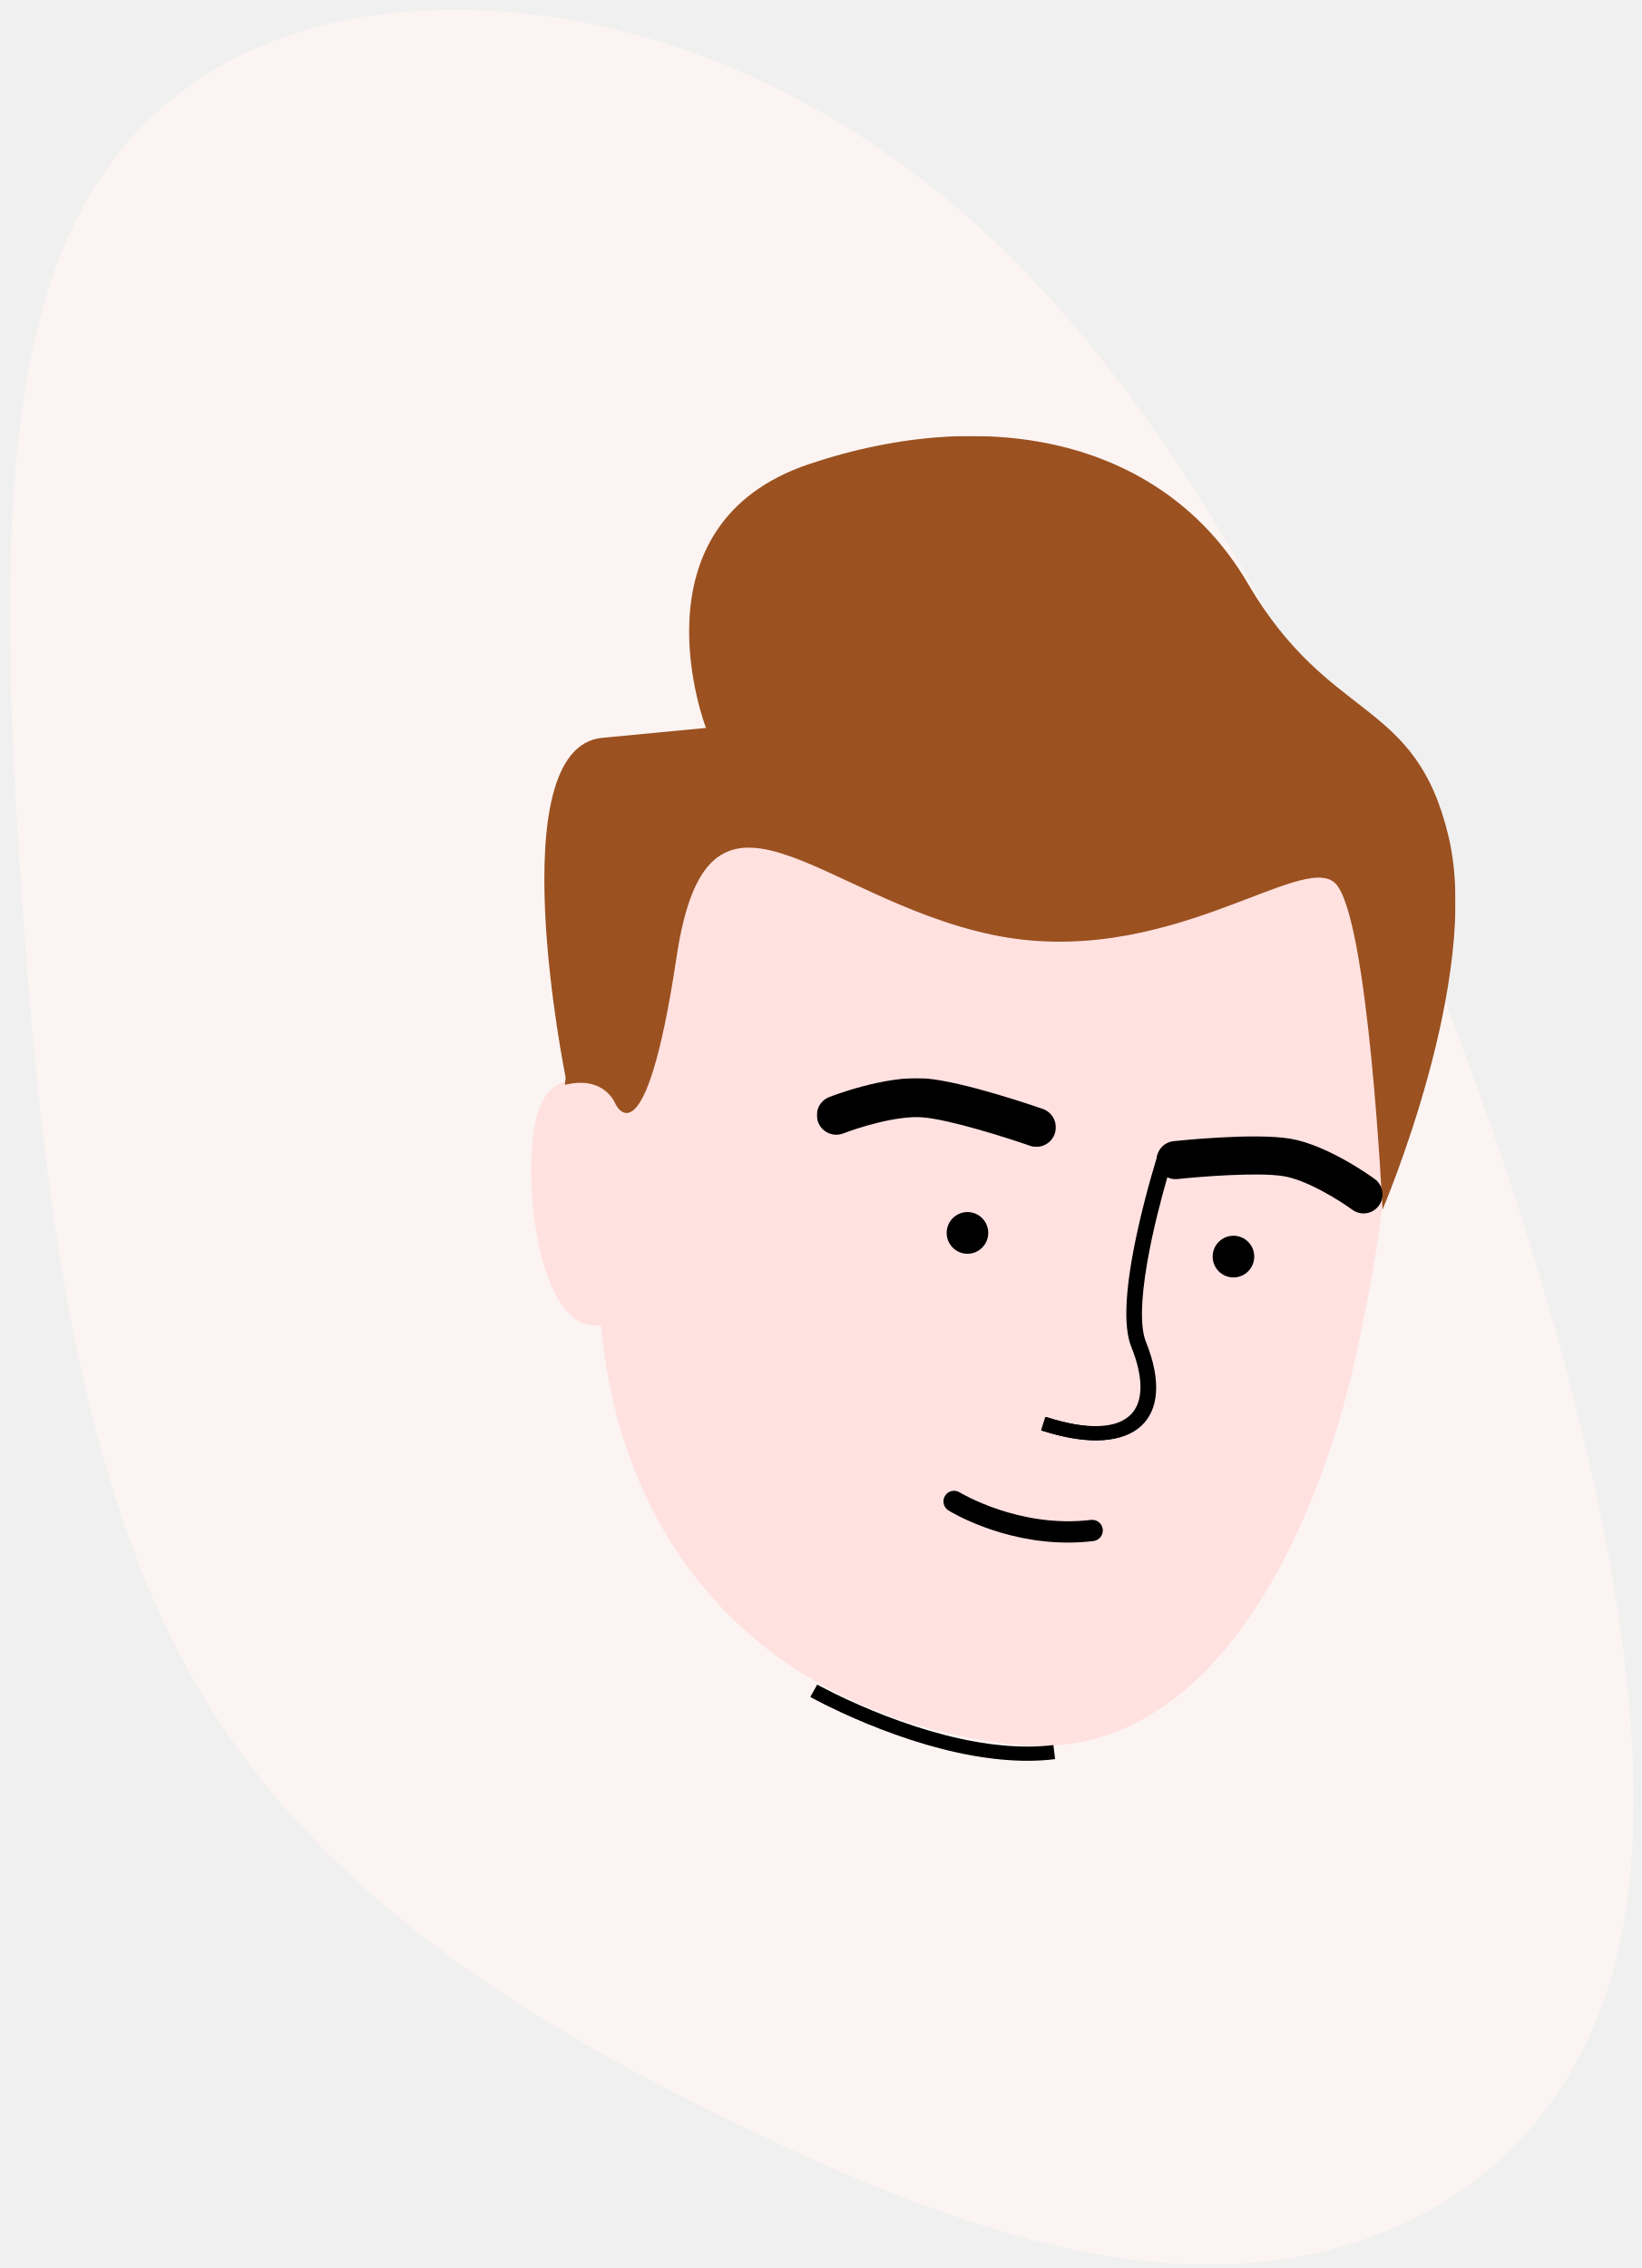
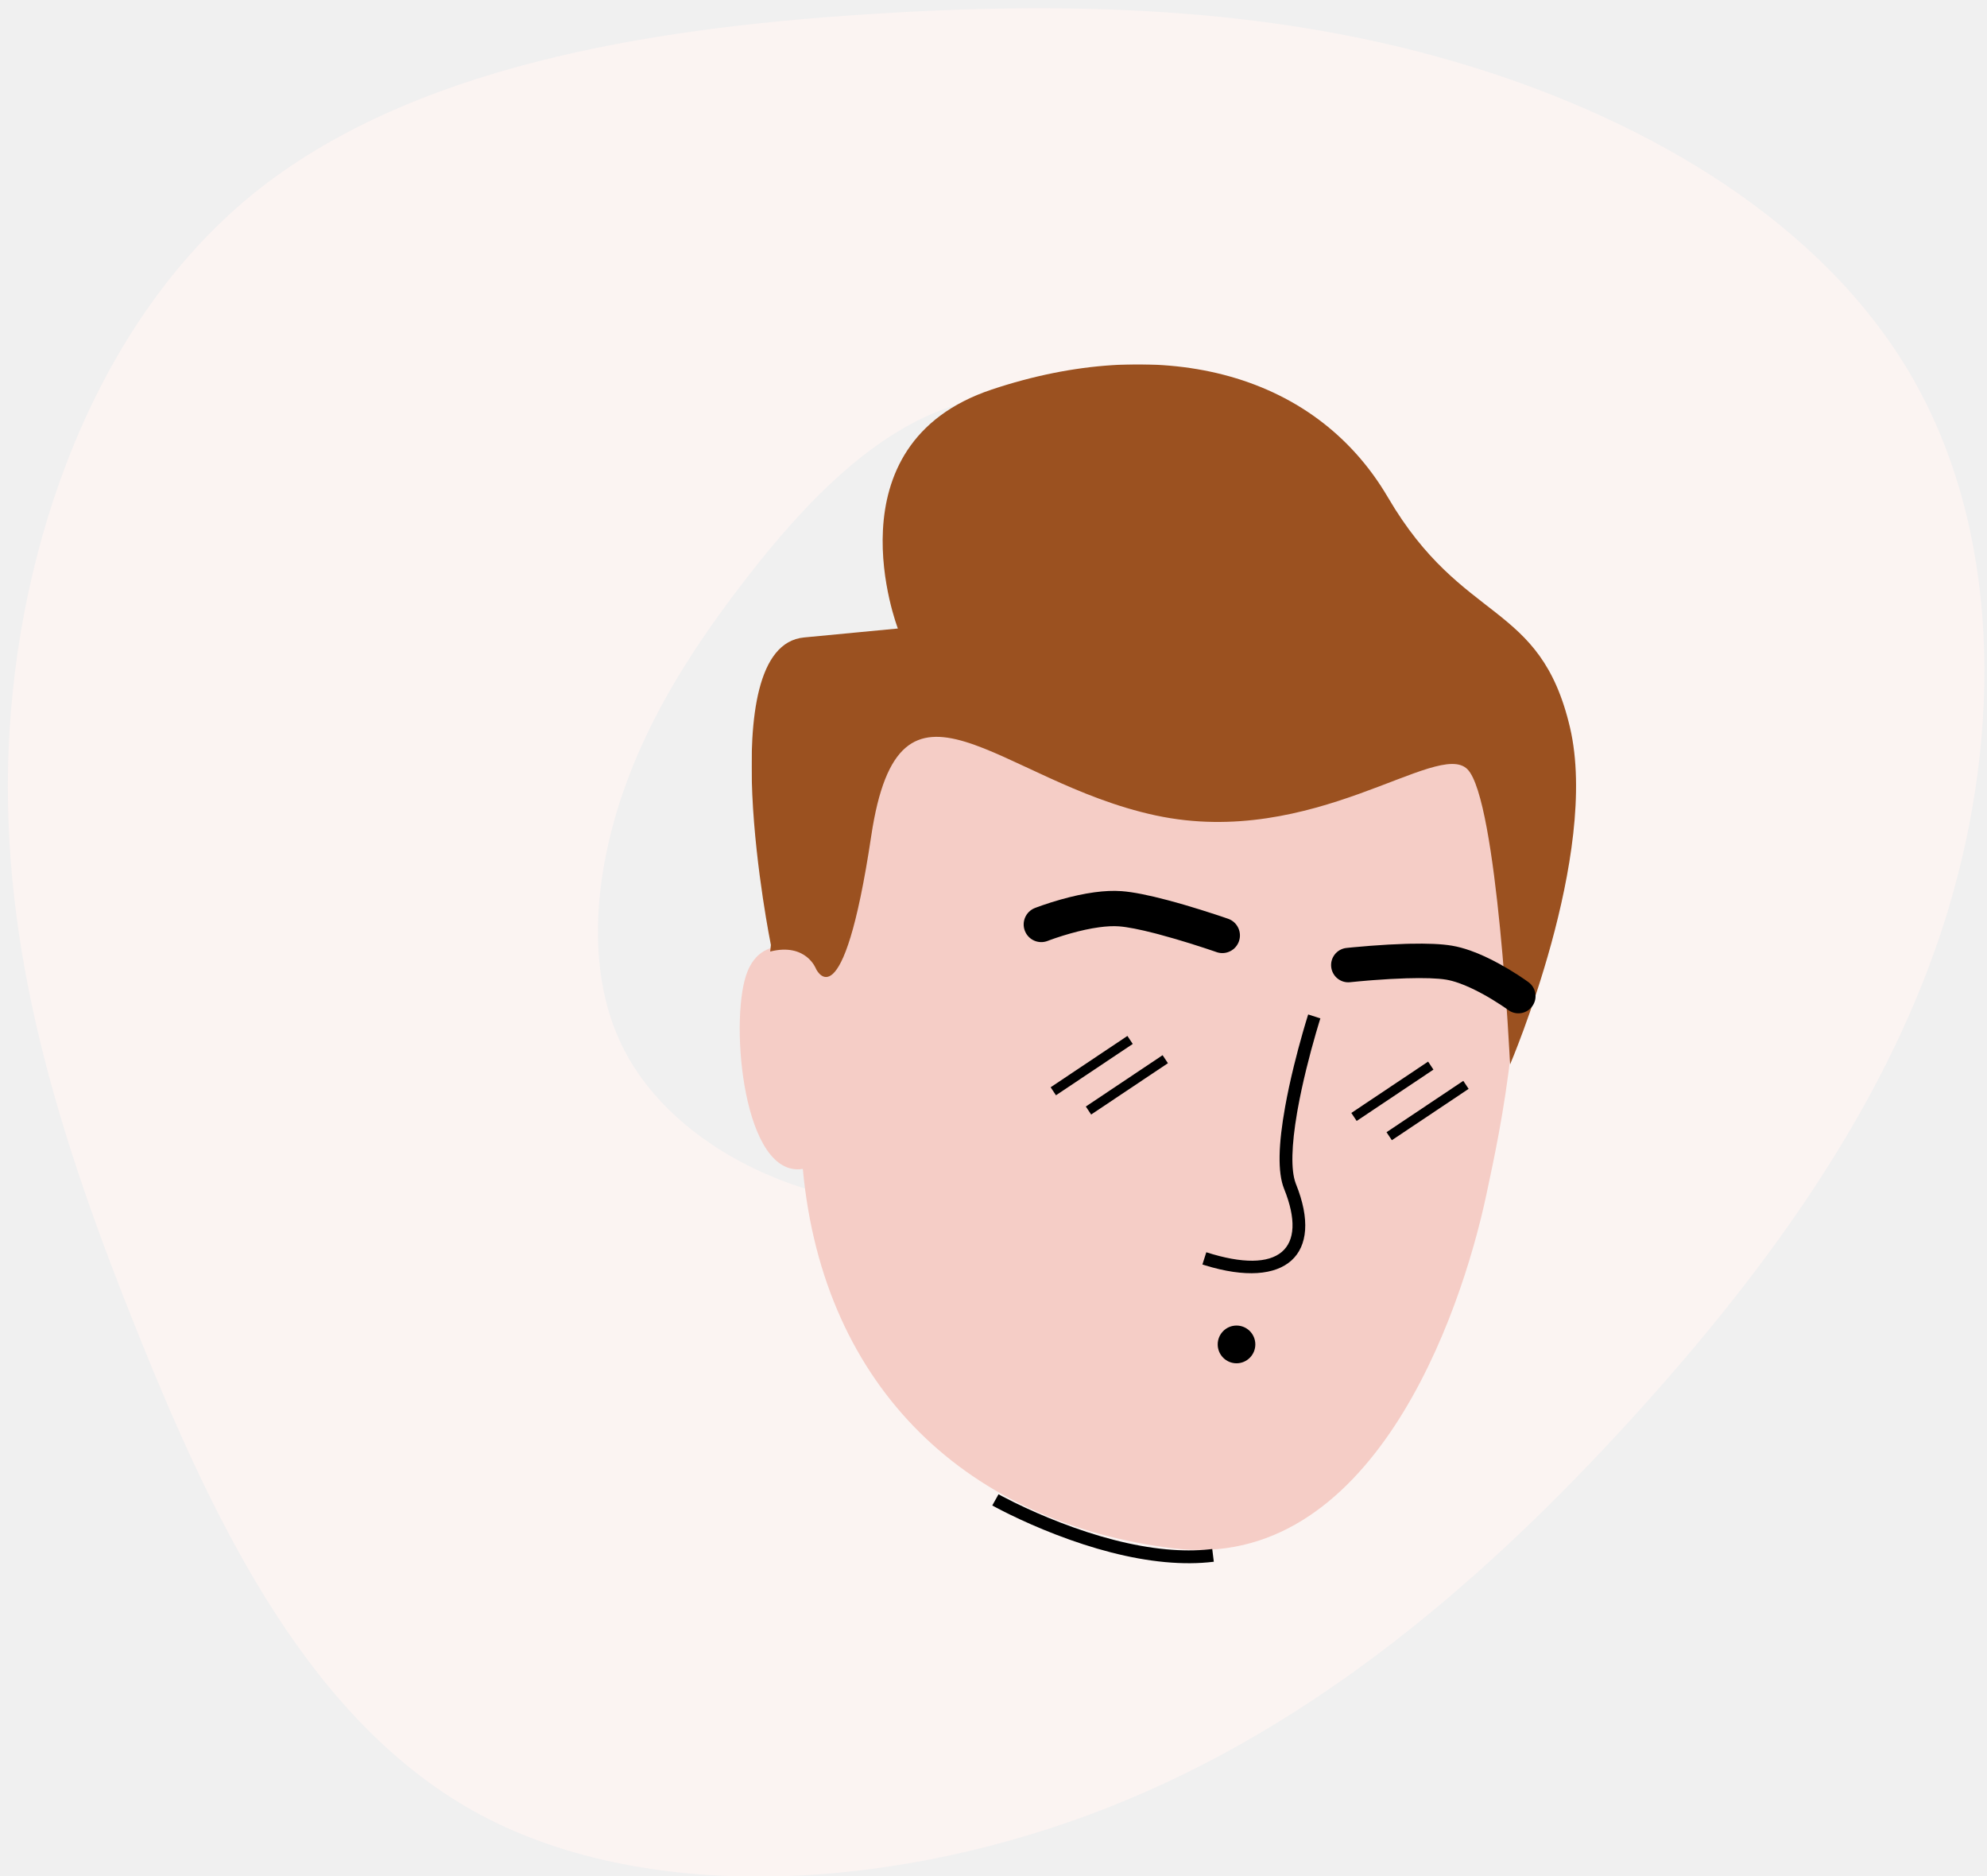
- <svg xmlns="http://www.w3.org/2000/svg" xmlns:xlink="http://www.w3.org/1999/xlink" viewBox="603.716 622.84 1208.998 1670.565" overflow="visible" width="1208.998px" height="1670.565px">
+ <svg xmlns="http://www.w3.org/2000/svg" xmlns:xlink="http://www.w3.org/1999/xlink" viewBox="392.849 647.484 1617.453 1526.772" overflow="visible" width="1617.453px" height="1526.772px">
  <defs>
    <polygon id="mastercharacteravatar-path-1" points="1.88 1.581 195.807 1.581 195.807 195.192 1.88 195.192" />
  </defs>
  <g id="Master/Character/Avatar" stroke="none" stroke-width="1" fill="none" fill-rule="evenodd">
    <g id="Avatar Background" opacity=".747" transform="translate(376, 630) scale(1 1)">
-       <g id="Avatar Background/Backdrop 5" stroke="none" stroke-width="1" fill="none" fill-rule="evenodd">
-         <path d="M898.739,105.269 L907.431,109.54 C1049.649,179.756 1203.569,272.945 1292.695,425.516 C1381.982,578.433 1406.475,790.732 1420.646,985.829 L1421.501,997.751 C1435.72,1196.433 1440.349,1375.576 1388.78,1492.155 C1337.4,1608.647 1229.821,1662.574 1097.909,1660.965 C965.998,1659.356 809.589,1601.858 675.988,1460.455 C542.197,1319.14 431.213,1093.919 349.219,864.635 C267.225,635.351 214.197,402.443 242.851,247.669 C271.858,93.159 382.524,17.222 503.182,2.638 C623.652,-11.857 754.302,34.913 898.739,105.269 Z" id="Path" fill="#FFF5F3" transform="translate(833, 830.5) scale(-1, -1) translate(-833, -830.5)" />
+       <g id="Avatar Background/Backdrop 4" stroke="none" stroke-width="1" fill="none" fill-rule="evenodd">
+         <path d="M1255.643,44.987 C1366.095,155.703 1440.456,302.853 1498.638,465.921 C1556.819,628.989 1598.2,807.267 1577.665,988.728 C1557.13,1170.543 1474.369,1354.835 1343.383,1443.266 C1213.398,1530.463 1035.842,1523.708 868.981,1506.06 L863.928,1505.522 C695.605,1487.482 539.106,1458.83 395.985,1374.997 C253.176,1291.164 123.745,1151.442 91.387,988.374 C59.661,826.587 123.076,641.225 195.594,480.339 L197.794,475.471 C270.91,313.465 352.427,176.573 462.879,65.856 C573.331,-44.86 712.718,-129.401 855.839,-134.706 C998.648,-140.012 1144.88,-65.73 1255.643,44.987 Z M849.805,338.749 L840.491,339.756 C769.966,347.606 704.279,360.33 644.044,395.412 C581.97,431.645 525.71,492.034 511.645,562.512 C498.029,631.556 524.732,710.534 555.751,779.454 L557.897,784.19 C589.678,854.21 625.111,913.375 673.121,961.227 C721.13,1009.079 781.717,1045.618 843.927,1047.911 C906.002,1050.205 969.564,1018.099 1017.709,970.247 C1064.944,923.167 1096.994,860.844 1122.101,791.723 L1123.33,788.318 C1148.62,717.84 1166.607,640.787 1157.681,562.359 C1148.755,483.778 1112.782,404.127 1055.846,365.906 C999.389,328.248 922.286,331.135 849.805,338.749 L849.805,338.749 Z" id="Shape" fill="#FFF5F3" transform="translate(833, 691) rotate(62) translate(-833, -691)" />
      </g>
    </g>
-     <path d="M1602.877,1619.341 C1581.586,1719.979 1508.654,1927.039 1348.443,1907.739 C1182.712,1887.753 1063.105,1779.101 1046.357,1598.861 C998.177,1606.511 986.814,1481.338 1000.23,1441.125 C1013.664,1400.861 1057.504,1424.405 1057.504,1424.405 L1056.818,1435.328 C1058.847,1425.166 1061.144,1414.858 1063.694,1404.42 C1136.092,1108.32 1338.865,1120.063 1338.865,1120.063 C1711.469,1139.416 1624.164,1518.719 1602.877,1619.341" id="Fill-114" fill="#ffe1e0" />
+     <path d="M1602.877,1619.341 C1581.586,1719.979 1508.654,1927.039 1348.443,1907.739 C1182.712,1887.753 1063.105,1779.101 1046.357,1598.861 C998.177,1606.511 986.814,1481.338 1000.23,1441.125 C1013.664,1400.861 1057.504,1424.405 1057.504,1424.405 L1056.818,1435.328 C1058.847,1425.166 1061.144,1414.858 1063.694,1404.42 C1136.092,1108.32 1338.865,1120.063 1338.865,1120.063 C1711.469,1139.416 1624.164,1518.719 1602.877,1619.341" id="Fill-114" fill="#f5cdc6" />
    <g id="Hairstyle" transform="translate(-144, 485) scale(2.605327 2.606426)">
      <defs>
        <polygon id="hairstylepompadour-path-1" points="0.893 0.106 258.493 0.106 258.493 218.732 0.893 218.732" />
      </defs>
      <g id="Hairstyle/Pompadour" stroke="none" stroke-width="1" fill="none" fill-rule="evenodd">
        <g id="Hairstyle" transform="translate(440, 176)">
          <mask id="hairstylepompadour-mask-2" fill="#fff">
            <use xlink:href="#hairstylepompadour-path-1" />
          </mask>
          <g id="Clip-126" />
          <path d="M6.922,181.42 C6.922,181.42 -12.034,88.187 17.279,85.395 L46.593,82.603 C46.593,82.603 24.379,25.157 75.949,7.967 C127.519,-9.224 176.276,1.679 199.718,41.667 C223.159,81.654 247.226,73.708 256.583,113.473 C265.939,153.237 237.87,218.732 237.87,218.732 C237.87,218.732 233.938,135.94 224.544,126.546 C215.15,117.151 176.429,151.531 127.149,140.971 C77.868,130.411 47.175,87.998 38.263,147.411 C29.351,206.823 21.016,188.881 21.016,188.881 C21.016,188.881 17.962,180.654 6.699,183.47 L6.922,181.42 Z" id="Fill-125" fill="#9b5120" mask="url(#hairstylepompadour-mask-2)" />
        </g>
      </g>
    </g>
    <g id="Expression" transform="translate(1135, 1336) scale(2.60396 2.611607)">
      <defs>
-         <polygon id="expressionsmile-path-1" points="0.035 0.044 67.64 0.044 67.64 19.432 0.035 19.432" />
+         <polygon id="expressionsurprised-path-1" points="0.015 0.206 47.048 0.206 47.048 15.563 0.015 15.563" />
      </defs>
-       <g id="Expression/Smile" stroke="none" stroke-width="1" fill="none" fill-rule="evenodd">
+       <g id="Expression/Surprised" stroke="none" stroke-width="1" fill="none" fill-rule="evenodd">
        <g id="Group-124" transform="translate(25, 52)" fill="#000" fill-rule="nonzero">
          <path d="M98.939,0.516 L102.748,1.738 L102.375,2.931 C102.076,3.904 101.742,5.018 101.382,6.253 C100.354,9.784 99.326,13.576 98.366,17.479 C97.3,21.818 96.385,26.025 95.67,29.998 L95.463,31.174 C93.726,41.278 93.48,48.993 95.033,53.142 L95.124,53.377 C104.002,75.34 91.946,86.478 66.642,78.679 L65.872,78.437 L67.091,74.627 C89.885,81.921 99.026,73.703 91.416,54.876 C89.321,49.694 89.643,40.899 91.734,29.289 C92.465,25.227 93.396,20.939 94.482,16.524 C95.348,13.003 96.268,9.573 97.194,6.338 L97.542,5.135 C97.751,4.418 97.951,3.741 98.141,3.107 L98.63,1.502 L98.939,0.516 Z" id="Stroke-114" />
          <path d="M0.185,153.534 L2.142,150.046 L2.856,150.435 L3.511,150.783 C4.503,151.305 5.632,151.881 6.887,152.498 L7.433,152.765 C11.654,154.821 16.322,156.878 21.3,158.798 C32.748,163.212 44.06,166.225 54.584,167.202 C59.354,167.645 63.874,167.656 68.106,167.202 L68.949,167.105 L69.438,171.075 C64.663,171.663 59.575,171.683 54.214,171.185 C43.277,170.169 31.625,167.066 19.861,162.53 C14.771,160.567 10,158.465 5.681,156.361 L4.048,155.554 C3.353,155.206 2.702,154.873 2.094,154.556 L0.963,153.958 L0.185,153.534 Z" id="Stroke-122" />
        </g>
-         <g id="Group-16" transform="translate(27, 30)">
-           <path d="M71.037,131.995 C52.166,131.995 37.938,123.351 37.27,122.938 C35.861,122.068 35.425,120.219 36.296,118.809 C37.165,117.401 39.014,116.963 40.424,117.834 C40.706,118.006 57.419,128.048 77.568,125.603 C79.201,125.405 80.707,126.575 80.908,128.22 C81.108,129.864 79.936,131.36 78.291,131.559 C75.814,131.861 73.388,131.995 71.037,131.995" id="Fill-3" fill="#000" />
-           <path d="M78.825,103.166 C74.782,103.166 69.738,102.375 63.443,100.361 L64.661,96.551 C76.385,100.302 85.045,99.996 89.046,95.687 C92.449,92.02 92.428,85.313 88.987,76.801 C86.652,71.026 87.229,60.073 90.702,44.245 C93.243,32.662 96.477,22.541 96.51,22.44 L100.318,23.662 C96.811,34.595 88.606,65.187 92.695,75.302 C97.893,88.16 95.174,94.964 91.977,98.408 C89.697,100.866 85.718,103.166 78.825,103.166" id="Fill-5" fill="#000" />
-           <g id="Group-9" transform="translate(0, 0.956)">
-             <mask id="expressionsmile-mask-2" fill="#fff">
-               <use xlink:href="#expressionsmile-path-1" />
+         <g id="Group-31" transform="translate(43, 35)">
+           <g id="Group-8" transform="translate(94, 0.154)">
+             <mask id="expressionsurprised-mask-2" fill="#fff">
+               <use xlink:href="#expressionsurprised-path-1" />
            </mask>
-             <g id="Clip-8" />
-             <path d="M62.139,19.432 C61.538,19.432 60.926,19.332 60.327,19.123 C54.491,17.087 37.634,11.675 29.822,11.097 C22.466,10.552 11.243,14.186 7.539,15.633 C4.71,16.737 1.521,15.342 0.415,12.515 C-0.692,9.687 0.701,6.499 3.528,5.39 C4.164,5.141 19.26,-0.716 30.634,0.127 C41.489,0.931 63.039,8.419 63.951,8.738 C66.819,9.739 68.332,12.875 67.332,15.743 C66.54,18.011 64.413,19.432 62.139,19.432" id="Fill-7" fill="#000" mask="url(#expressionsmile-mask-2)" />
+             <g id="Clip-7" />
          </g>
-           <path d="M154.677,39.164 C153.575,39.164 152.463,38.827 151.506,38.124 C148.447,35.885 139.002,29.817 132.137,28.669 C124.812,27.445 107.96,28.829 102.084,29.465 C99.137,29.779 96.488,27.652 96.169,24.706 C95.849,21.758 97.98,19.108 100.927,18.79 C101.849,18.689 123.628,16.361 133.907,18.079 C144.715,19.886 157.328,29.078 157.86,29.468 C160.249,31.224 160.764,34.584 159.009,36.974 C157.957,38.406 156.328,39.164 154.677,39.164" id="Fill-10" fill="#000" />
+           <path d="M64.415,120.348 C64.415,123.595 61.783,126.228 58.535,126.228 C55.288,126.228 52.655,123.595 52.655,120.348 C52.655,117.1 55.288,114.468 58.535,114.468 C61.783,114.468 64.415,117.1 64.415,120.348" id="Fill-11" fill="#000" />
+           <line x1="1.262" y1="41.457" x2="25.262" y2="25.457" id="Fill-15" fill="#FFF" />
+           <polygon id="Fill-17" fill="#000" points="2.094 42.705 0.429 40.209 24.43 24.209 26.093 26.705" />
+           <line x1="12.261" y1="47.457" x2="36.261" y2="31.457" id="Fill-19" fill="#FFF" />
+           <polygon id="Fill-21" fill="#000" points="13.094 48.705 11.43 46.209 35.429 30.209 37.093 32.705" />
+           <line x1="95.261" y1="49.457" x2="119.261" y2="33.457" id="Fill-23" fill="#FFF" />
+           <polygon id="Fill-25" fill="#000" points="96.094 50.705 94.43 48.209 118.43 32.209 120.094 34.705" />
+           <line x1="106.261" y1="55.457" x2="130.262" y2="39.457" id="Fill-27" fill="#FFF" />
+           <polygon id="Fill-29" fill="#000" points="107.094 56.705 105.43 54.209 129.429 38.209 131.094 40.705" />
        </g>
-         <g id="Group-19" transform="translate(63, 68)" fill="#000">
-           <path d="M12.521,6.659 C12.521,9.906 9.889,12.539 6.641,12.539 C3.394,12.539 0.761,9.906 0.761,6.659 C0.761,3.411 3.394,0.779 6.641,0.779 C9.889,0.779 12.521,3.411 12.521,6.659" id="Fill-10" />
-           <path d="M87.761,13.338 C87.761,16.586 85.129,19.218 81.882,19.218 C78.635,19.218 76.001,16.586 76.001,13.338 C76.001,10.091 78.635,7.458 81.882,7.458 C85.129,7.458 87.761,10.091 87.761,13.338" id="Fill-12" />
-         </g>
+         <path d="M57.128,14.442 C60.176,14.03 63.008,13.893 65.6,14.086 C69.249,14.356 74.081,15.335 79.918,16.875 C81.703,17.345 83.558,17.863 85.465,18.419 C88.669,19.354 91.869,20.353 94.92,21.353 L96.926,22.017 L98.918,22.696 C101.786,23.697 103.299,26.833 102.298,29.701 C101.322,32.497 98.316,34.006 95.508,33.152 L95.22,33.056 L94.287,32.736 C93.462,32.456 92.525,32.143 91.495,31.806 C88.551,30.842 85.463,29.877 82.384,28.979 C80.565,28.448 78.801,27.956 77.113,27.511 L76.006,27.223 C71.275,26.01 67.403,25.249 64.788,25.056 C63.034,24.926 60.944,25.026 58.602,25.343 C55.785,25.724 52.725,26.397 49.581,27.28 C48.018,27.719 46.52,28.186 45.126,28.655 L44.439,28.89 C43.999,29.043 43.598,29.185 43.24,29.317 L42.509,29.59 C39.681,30.699 36.489,29.305 35.381,26.477 C34.272,23.649 35.666,20.458 38.494,19.349 L39.067,19.131 C39.521,18.961 40.118,18.746 40.839,18.496 C42.619,17.88 44.56,17.265 46.607,16.69 C50.209,15.678 53.752,14.899 57.128,14.442 Z" id="Stroke-116" fill="#000" fill-rule="nonzero" />
+         <path d="M154.327,30.515 L155.651,30.48 C161.093,30.358 165.559,30.527 168.875,31.081 C170.705,31.387 172.612,31.9 174.594,32.596 C177.537,33.629 180.594,35.045 183.711,36.75 C185.701,37.838 187.616,38.989 189.413,40.149 L190.176,40.647 C191.395,41.45 192.302,42.086 192.826,42.47 C195.216,44.226 195.731,47.586 193.976,49.976 C192.268,52.301 189.04,52.851 186.666,51.262 L185.925,50.737 L185.312,50.314 C184.989,50.093 184.64,49.858 184.267,49.613 C182.485,48.438 180.555,47.263 178.559,46.171 C175.917,44.727 173.372,43.547 171.037,42.727 C169.604,42.224 168.283,41.869 167.105,41.672 C164.384,41.217 160.045,41.086 154.65,41.248 C151.359,41.347 147.827,41.549 144.228,41.824 L142.668,41.947 C141.646,42.031 140.663,42.117 139.729,42.203 L137.052,42.466 C134.104,42.786 131.455,40.655 131.135,37.707 C130.824,34.833 132.842,32.243 135.675,31.819 L136.469,31.731 L137.681,31.611 L138.022,31.578 C139.676,31.421 141.49,31.264 143.41,31.117 C147.163,30.831 150.854,30.619 154.327,30.515 Z" id="Stroke-118" fill="#000" fill-rule="nonzero" />
      </g>
    </g>
    <g id="Accessories" transform="translate(1013, 1424) scale(2.606838 2.602564)">
      <g id="Accessories/None" stroke="none" stroke-width="1" fill="none" fill-rule="evenodd" fill-opacity="0" />
    </g>
  </g>
</svg>
